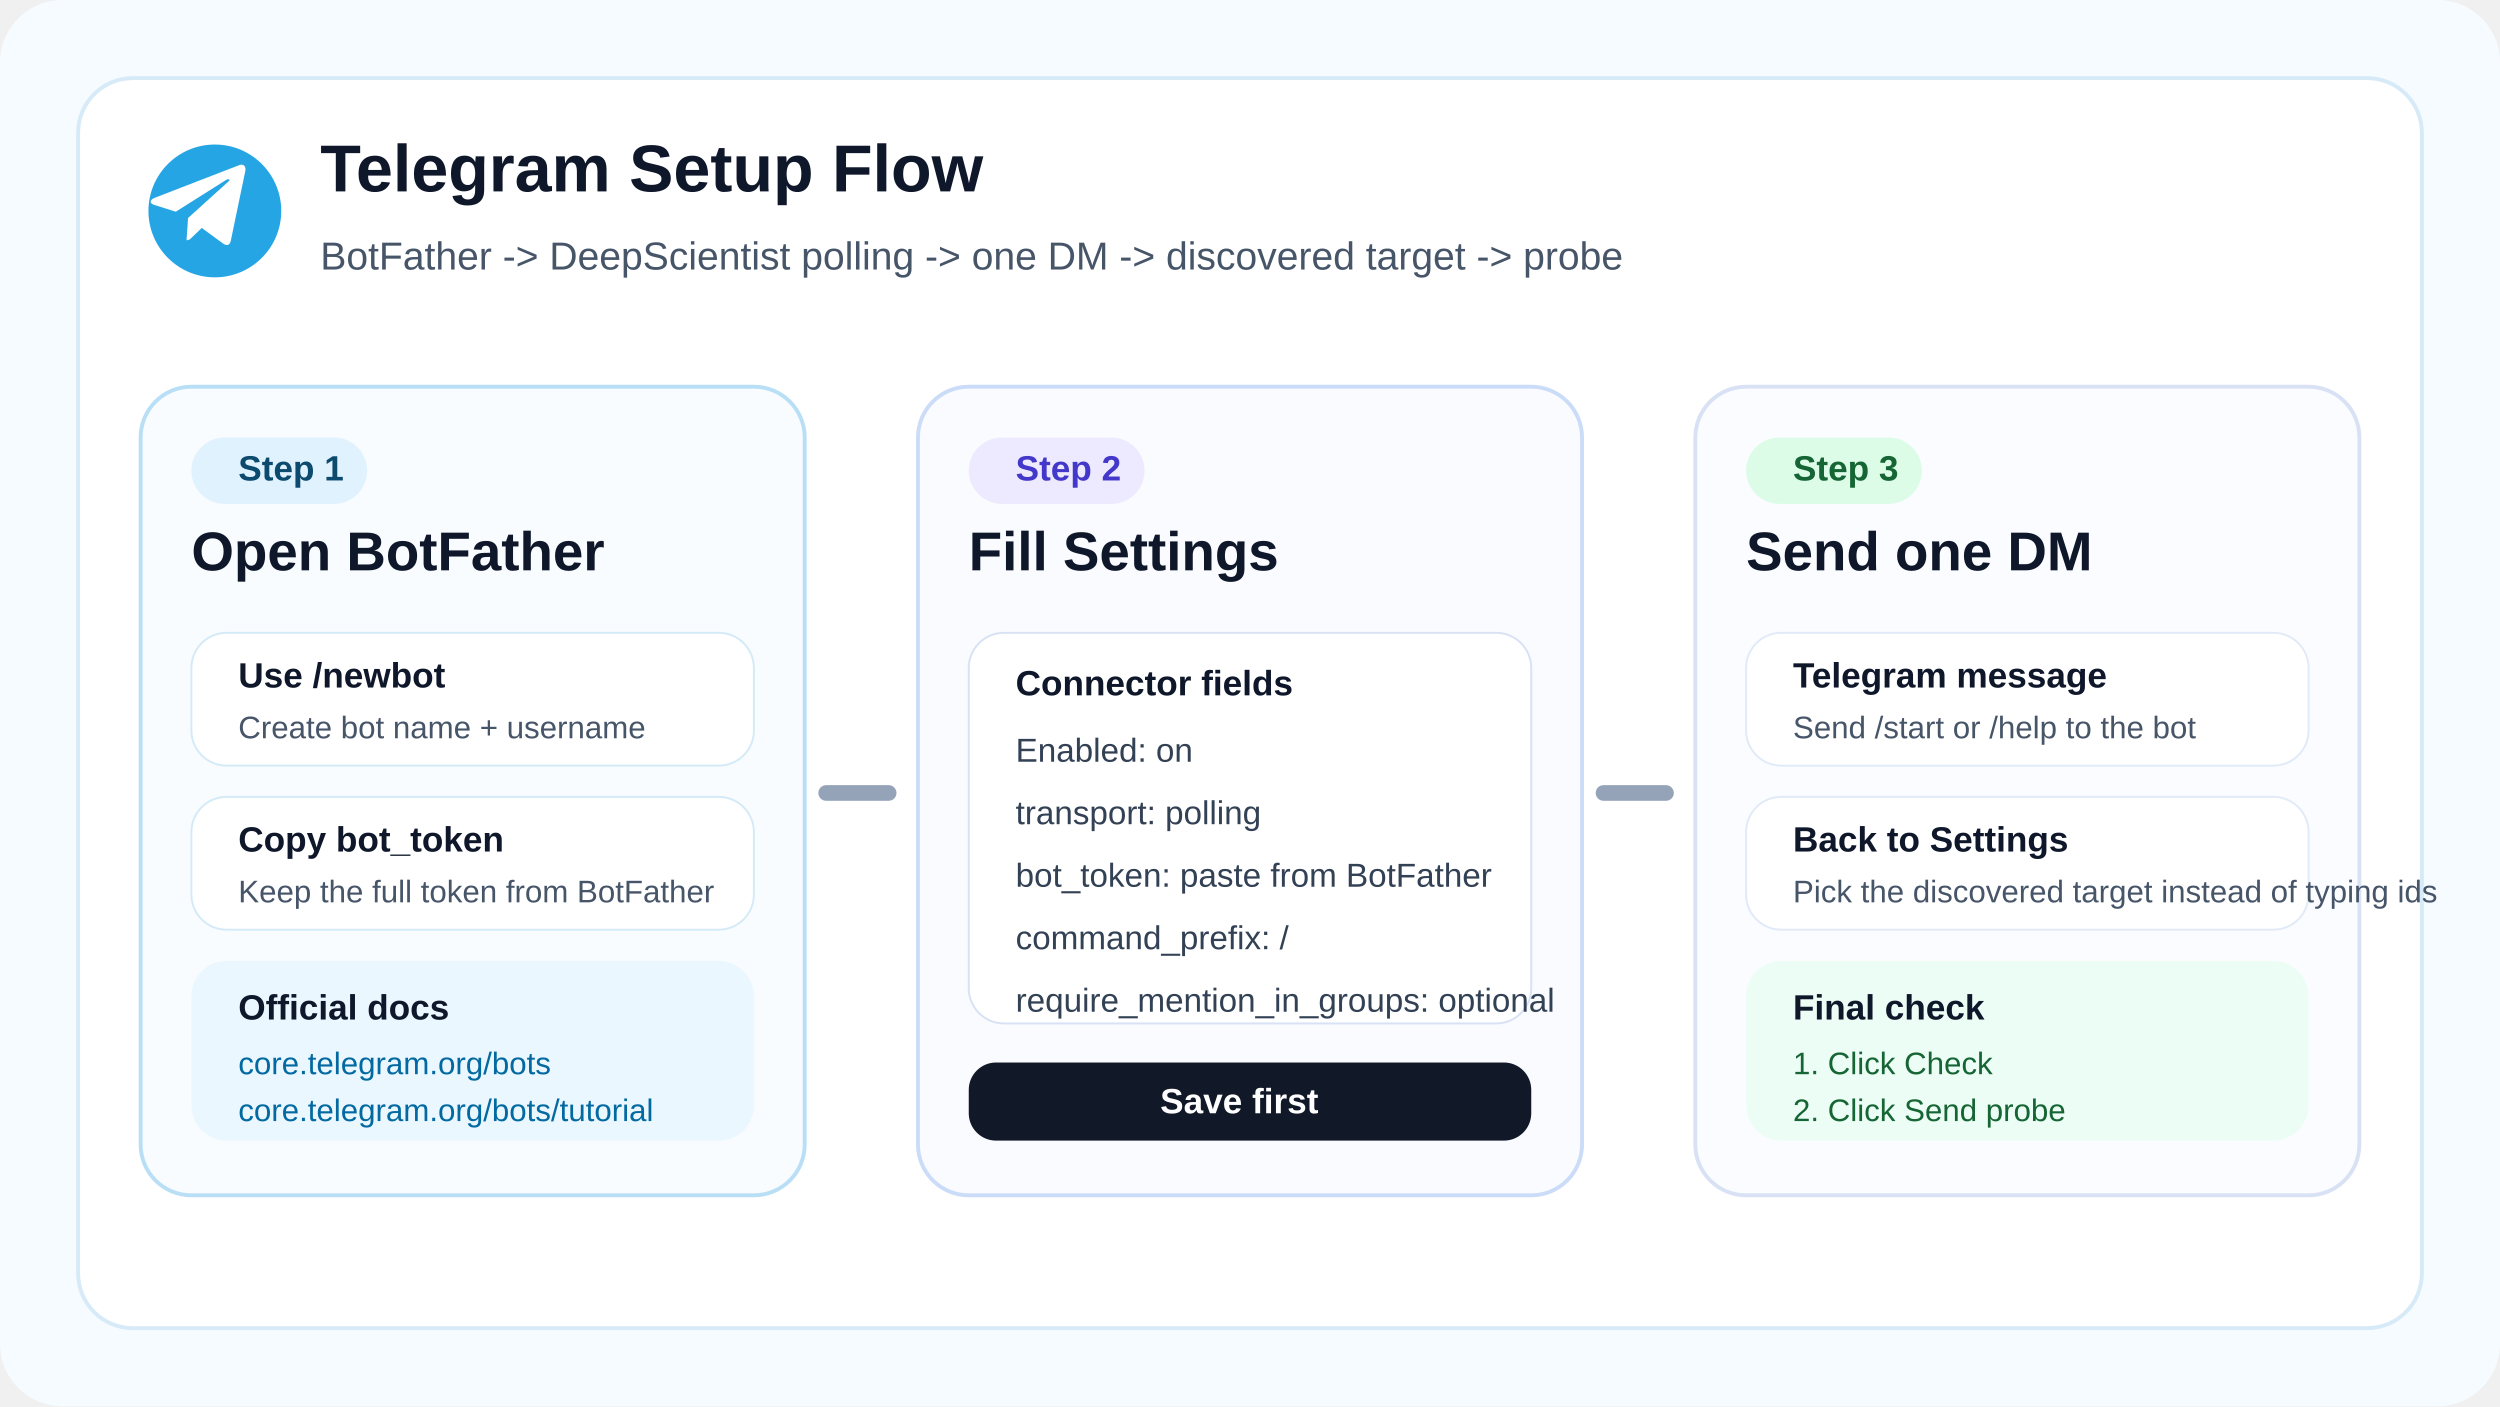
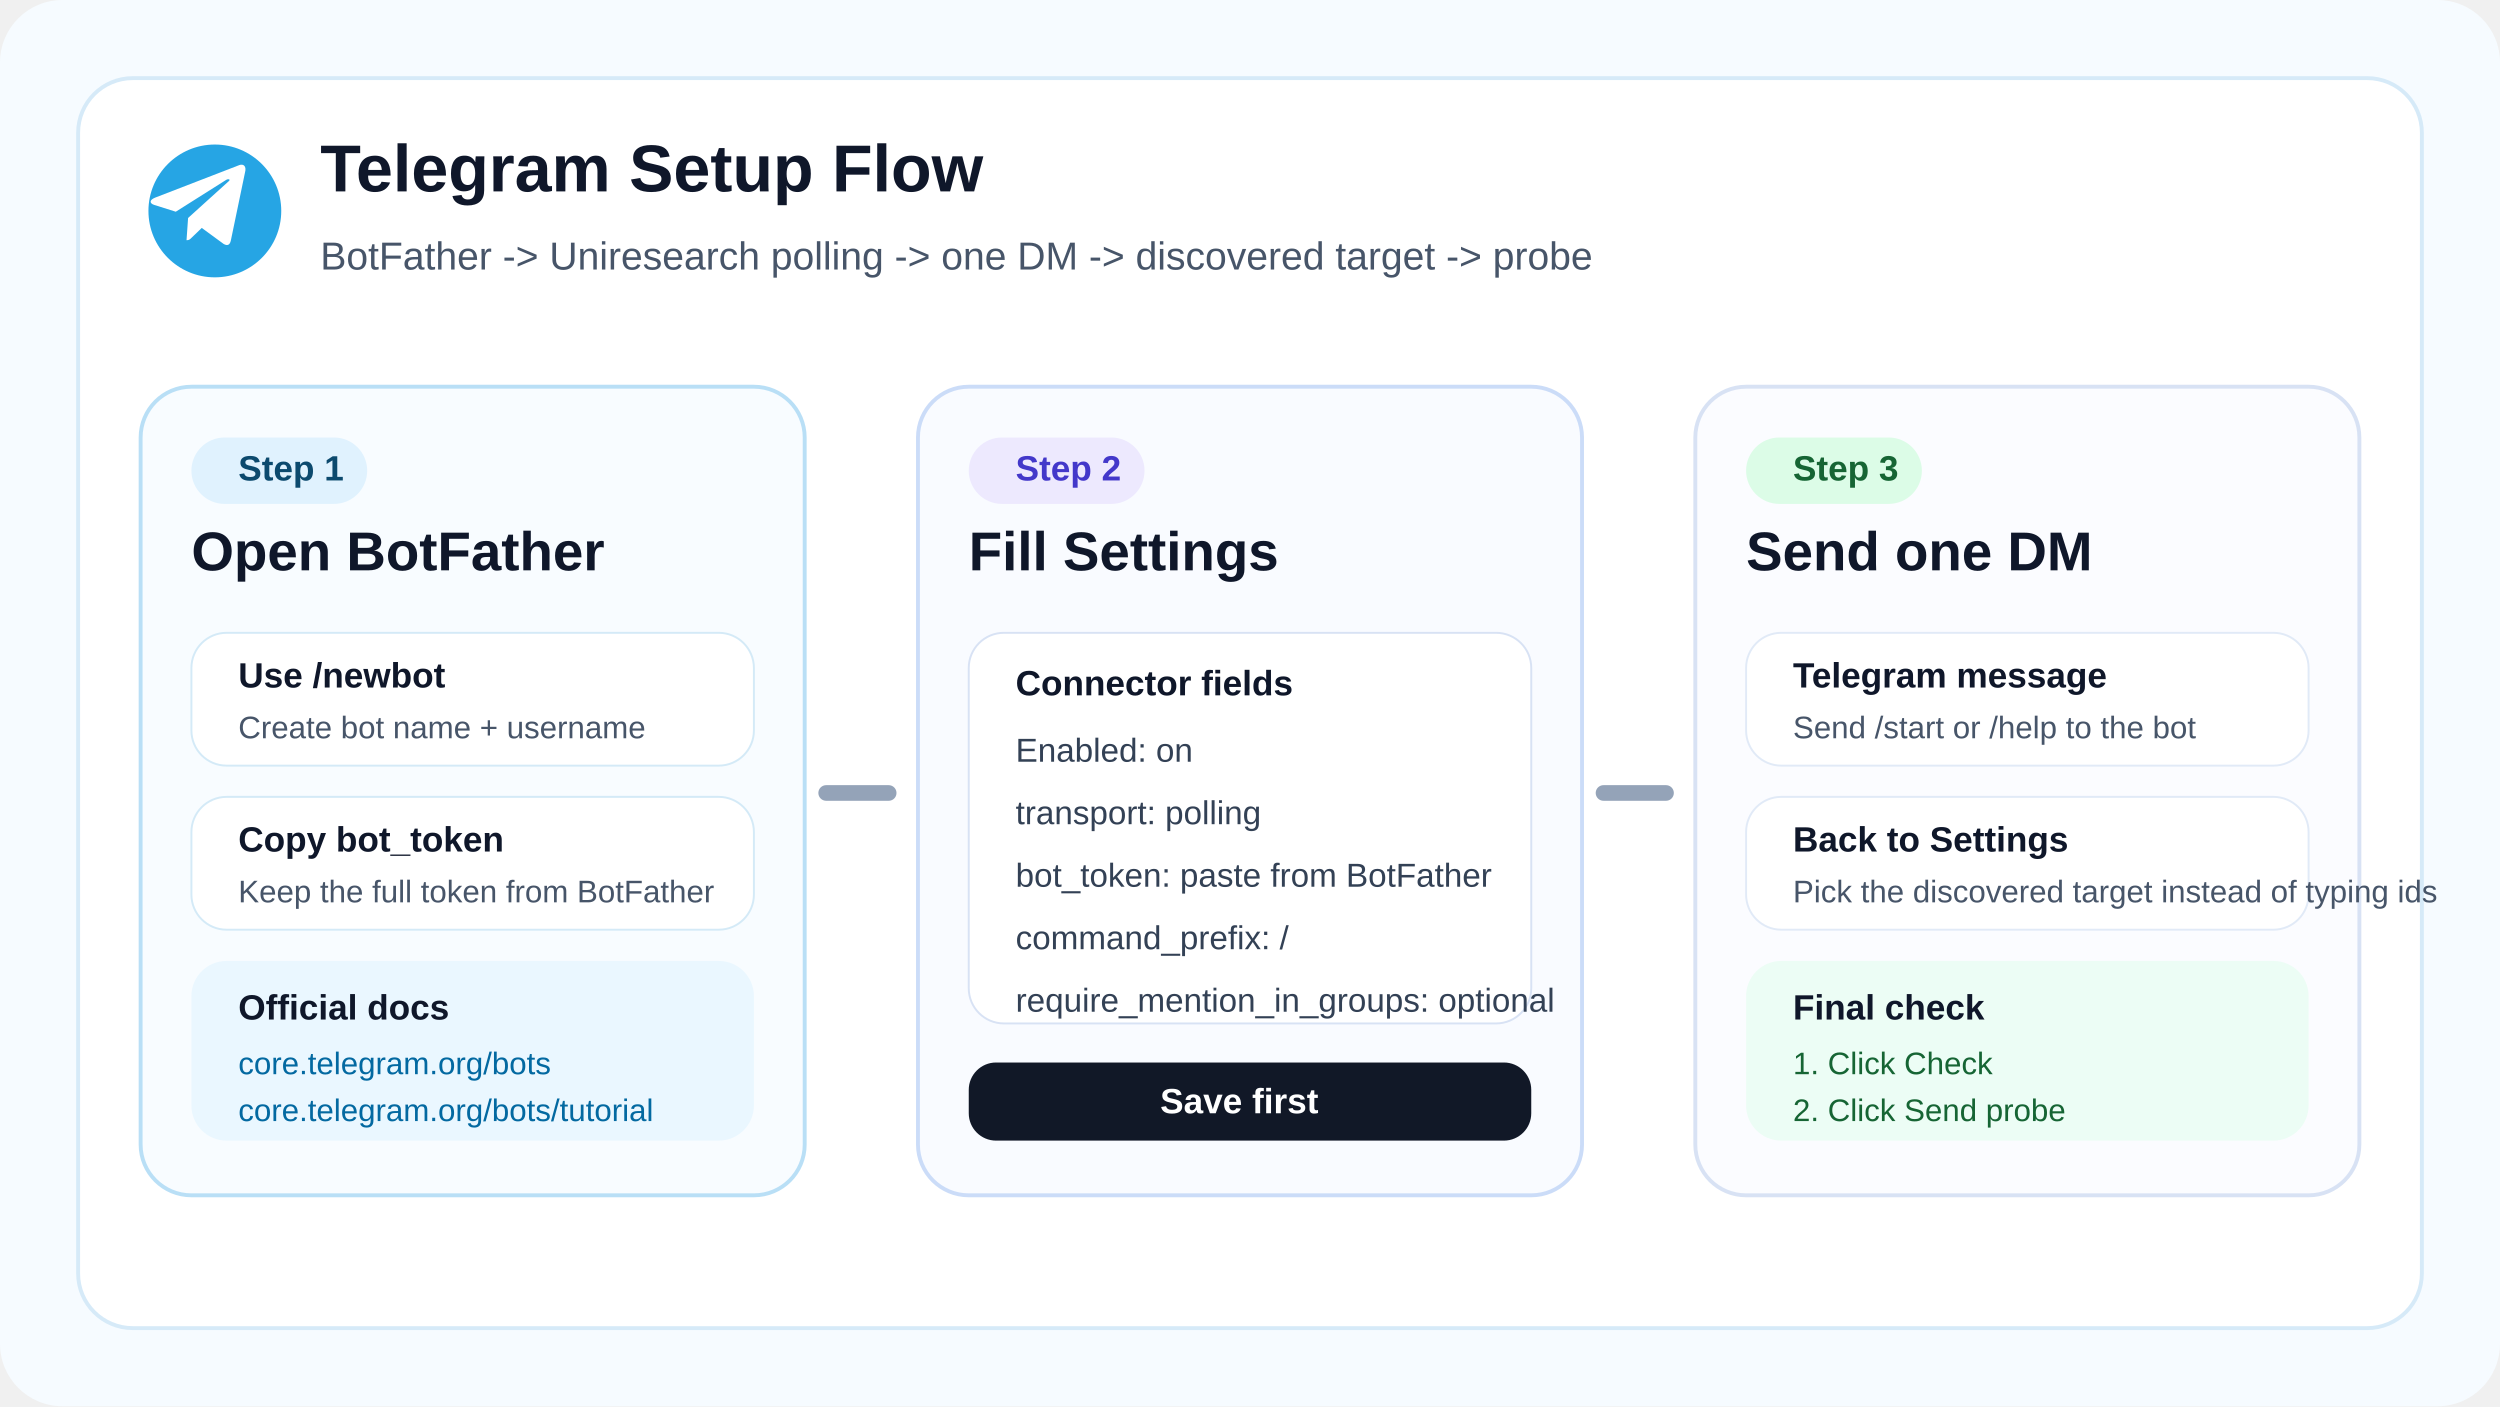
<svg xmlns="http://www.w3.org/2000/svg" width="1280" height="720" viewBox="0 0 1280 720" fill="none">
  <rect width="1280" height="720" rx="32" fill="#F6FBFF" />
  <rect x="40" y="40" width="1200" height="640" rx="28" fill="#FFFFFF" stroke="#D6EAF8" stroke-width="2" />
  <circle cx="110" cy="108" r="34" fill="#26A5E4" />
  <path d="M125.4 88.5L118.2 123.1C117.7 125.5 116.4 126 114.5 124.9L103.3 116.7L97.9 121.9C97.3 122.5 96.8 123 95.5 123L96.3 111.6L117.2 92.7C118.1 91.9 117 91.4 115.8 92.1L90 108.4L78.9 104.9C76.5 104.1 76.4 102.4 79.4 101.2L122.6 84.5C124.6 83.8 126.4 85 125.4 88.5Z" fill="#fff" />
  <text x="164" y="98" fill="#0F172A" font-family="Arial, sans-serif" font-size="34" font-weight="700">Telegram Setup Flow</text>
-   <text x="164" y="138" fill="#475569" font-family="Arial, sans-serif" font-size="20">BotFather -&gt; DeepScientist polling -&gt; one DM -&gt; discovered target -&gt; probe</text>
+   <text x="164" y="138" fill="#475569" font-family="Arial, sans-serif" font-size="20">BotFather -&gt; Uniresearch polling -&gt; one DM -&gt; discovered target -&gt; probe</text>
  <rect x="72" y="198" width="340" height="414" rx="26" fill="#F8FCFF" stroke="#B9DFF6" stroke-width="2" />
  <rect x="98" y="224" width="90" height="34" rx="17" fill="#E0F2FE" />
  <text x="122" y="246" fill="#0C4A6E" font-family="Arial, sans-serif" font-size="18" font-weight="700">Step 1</text>
  <text x="98" y="292" fill="#0F172A" font-family="Arial, sans-serif" font-size="28" font-weight="700">Open BotFather</text>
  <rect x="98" y="324" width="288" height="68" rx="18" fill="#fff" stroke="#D4EAF7" />
  <text x="122" y="352" fill="#0F172A" font-family="Arial, sans-serif" font-size="18" font-weight="700">Use /newbot</text>
  <text x="122" y="378" fill="#475569" font-family="Arial, sans-serif" font-size="16">Create bot name + username</text>
  <rect x="98" y="408" width="288" height="68" rx="18" fill="#fff" stroke="#D4EAF7" />
  <text x="122" y="436" fill="#0F172A" font-family="Arial, sans-serif" font-size="18" font-weight="700">Copy bot_token</text>
  <text x="122" y="462" fill="#475569" font-family="Arial, sans-serif" font-size="16">Keep the full token from BotFather</text>
  <rect x="98" y="492" width="288" height="92" rx="18" fill="#EAF7FF" />
  <text x="122" y="522" fill="#0F172A" font-family="Arial, sans-serif" font-size="18" font-weight="700">Official docs</text>
  <text x="122" y="550" fill="#0369A1" font-family="Arial, sans-serif" font-size="16">core.telegram.org/bots</text>
  <text x="122" y="574" fill="#0369A1" font-family="Arial, sans-serif" font-size="16">core.telegram.org/bots/tutorial</text>
  <rect x="470" y="198" width="340" height="414" rx="26" fill="#F9FBFF" stroke="#CBDCF8" stroke-width="2" />
  <rect x="496" y="224" width="90" height="34" rx="17" fill="#EDE9FE" />
  <text x="520" y="246" fill="#4338CA" font-family="Arial, sans-serif" font-size="18" font-weight="700">Step 2</text>
  <text x="496" y="292" fill="#0F172A" font-family="Arial, sans-serif" font-size="28" font-weight="700">Fill Settings</text>
  <rect x="496" y="324" width="288" height="200" rx="18" fill="#fff" stroke="#D8E2F4" />
  <text x="520" y="356" fill="#0F172A" font-family="Arial, sans-serif" font-size="18" font-weight="700">Connector fields</text>
  <text x="520" y="390" fill="#334155" font-family="Arial, sans-serif" font-size="17">Enabled: on</text>
  <text x="520" y="422" fill="#334155" font-family="Arial, sans-serif" font-size="17">transport: polling</text>
  <text x="520" y="454" fill="#334155" font-family="Arial, sans-serif" font-size="17">bot_token: paste from BotFather</text>
  <text x="520" y="486" fill="#334155" font-family="Arial, sans-serif" font-size="17">command_prefix: /</text>
  <text x="520" y="518" fill="#334155" font-family="Arial, sans-serif" font-size="17">require_mention_in_groups: optional</text>
  <rect x="496" y="544" width="288" height="40" rx="14" fill="#111827" />
  <text x="594" y="570" fill="#fff" font-family="Arial, sans-serif" font-size="18" font-weight="700">Save first</text>
  <rect x="868" y="198" width="340" height="414" rx="26" fill="#FBFCFF" stroke="#D8E2F4" stroke-width="2" />
  <rect x="894" y="224" width="90" height="34" rx="17" fill="#DCFCE7" />
  <text x="918" y="246" fill="#166534" font-family="Arial, sans-serif" font-size="18" font-weight="700">Step 3</text>
  <text x="894" y="292" fill="#0F172A" font-family="Arial, sans-serif" font-size="28" font-weight="700">Send one DM</text>
  <rect x="894" y="324" width="288" height="68" rx="18" fill="#fff" stroke="#E1EAF7" />
  <text x="918" y="352" fill="#0F172A" font-family="Arial, sans-serif" font-size="18" font-weight="700">Telegram message</text>
  <text x="918" y="378" fill="#475569" font-family="Arial, sans-serif" font-size="16">Send /start or /help to the bot</text>
  <rect x="894" y="408" width="288" height="68" rx="18" fill="#fff" stroke="#E1EAF7" />
  <text x="918" y="436" fill="#0F172A" font-family="Arial, sans-serif" font-size="18" font-weight="700">Back to Settings</text>
  <text x="918" y="462" fill="#475569" font-family="Arial, sans-serif" font-size="16">Pick the discovered target instead of typing ids</text>
  <rect x="894" y="492" width="288" height="92" rx="18" fill="#ECFDF5" />
  <text x="918" y="522" fill="#0F172A" font-family="Arial, sans-serif" font-size="18" font-weight="700">Final check</text>
  <text x="918" y="550" fill="#166534" font-family="Arial, sans-serif" font-size="16">1. Click Check</text>
  <text x="918" y="574" fill="#166534" font-family="Arial, sans-serif" font-size="16">2. Click Send probe</text>
  <path d="M423 406H455" stroke="#94A3B8" stroke-width="8" stroke-linecap="round" />
  <path d="M821 406H853" stroke="#94A3B8" stroke-width="8" stroke-linecap="round" />
</svg>
